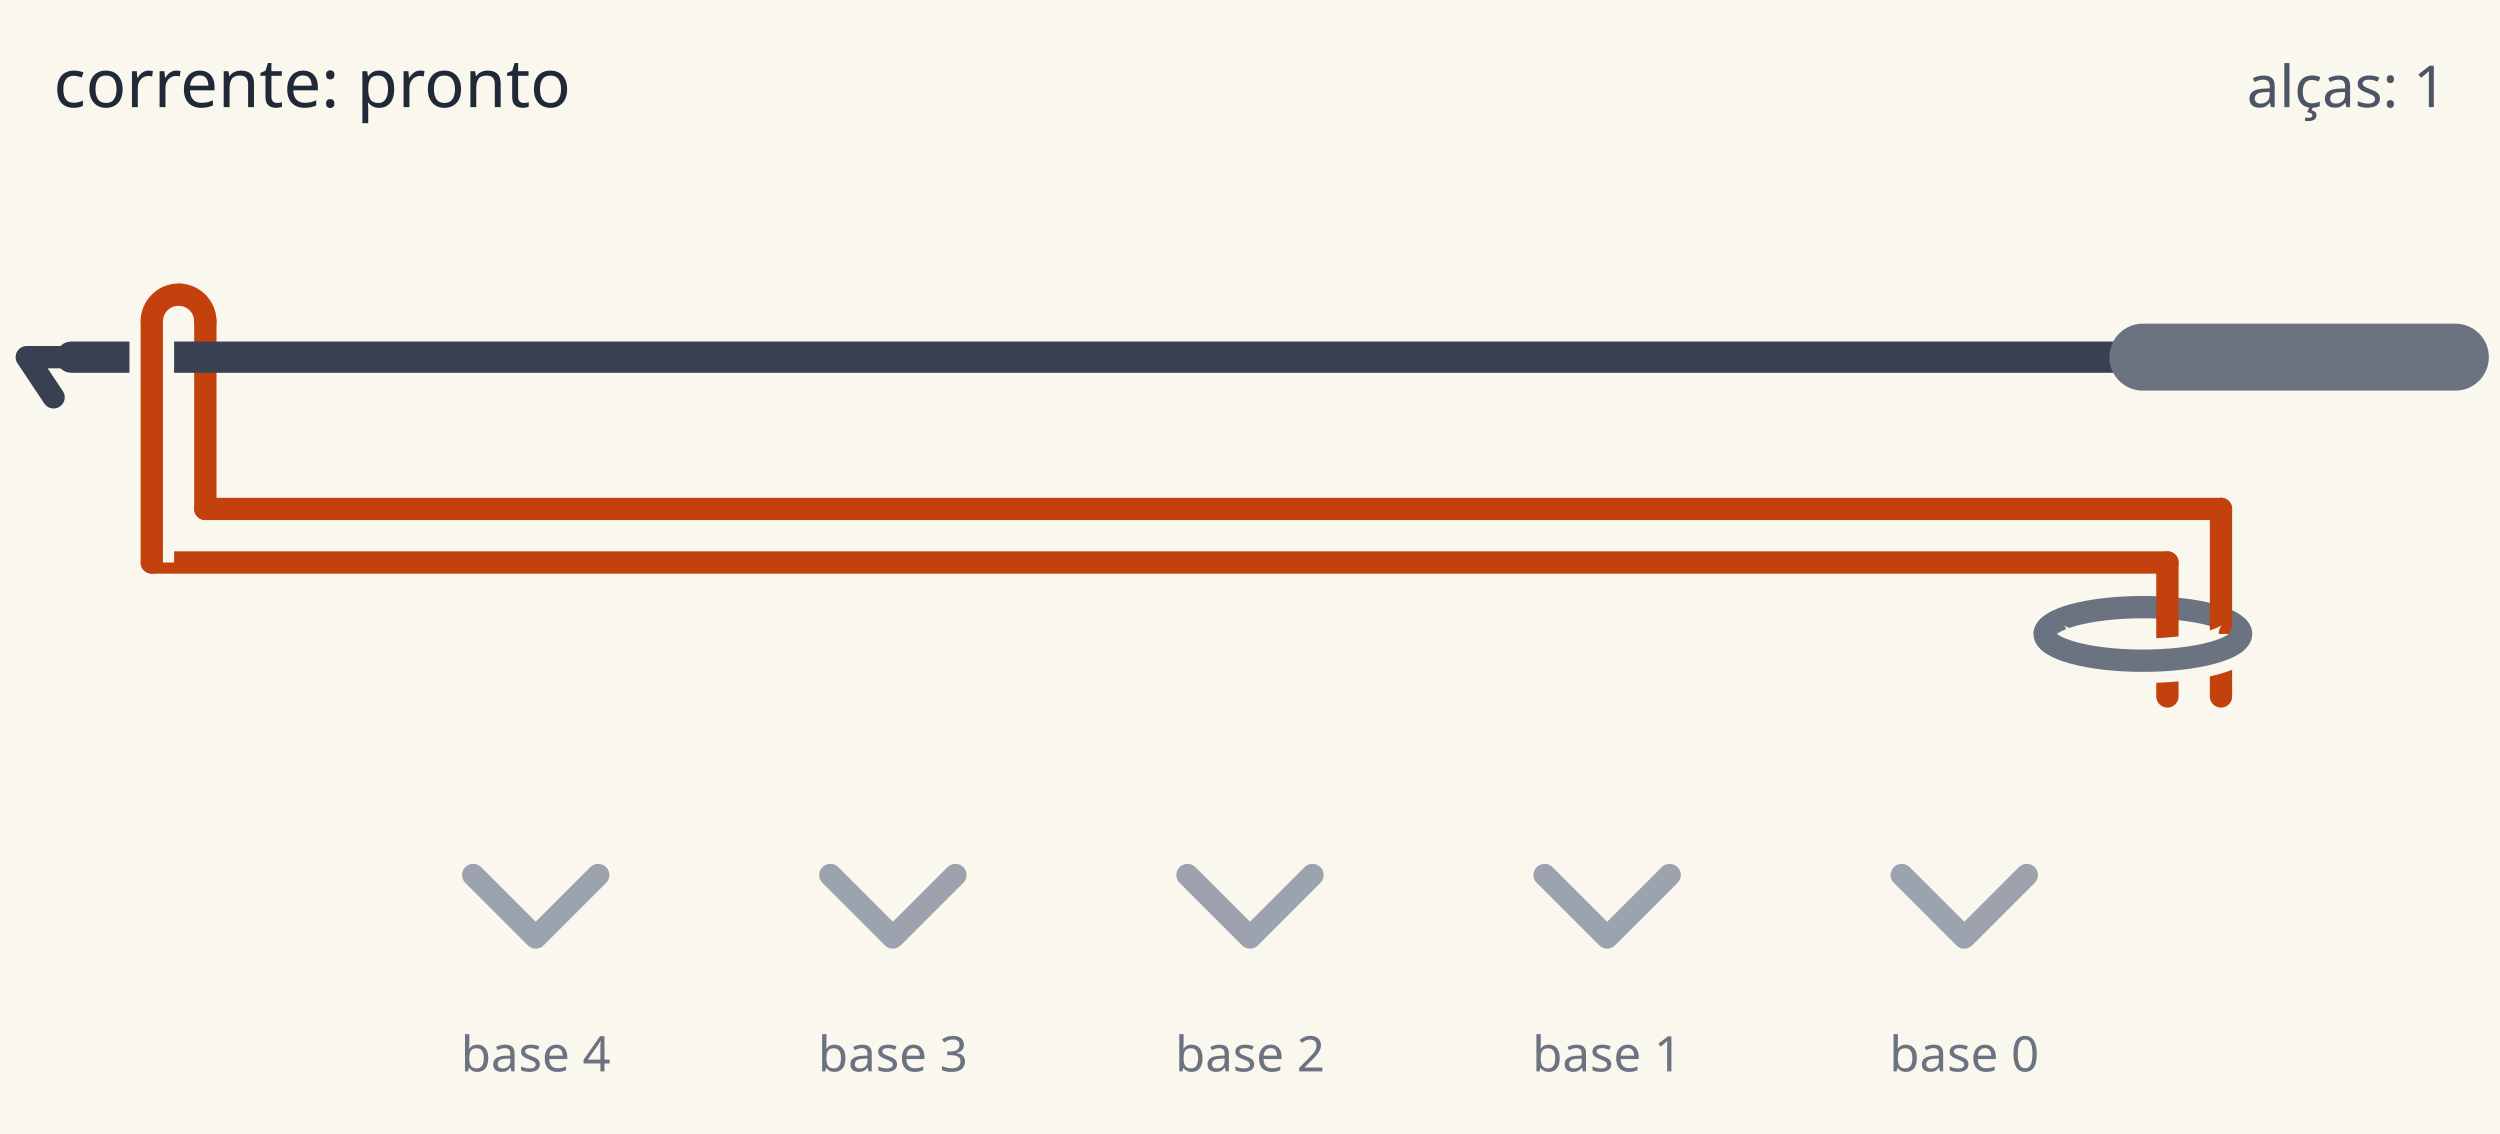
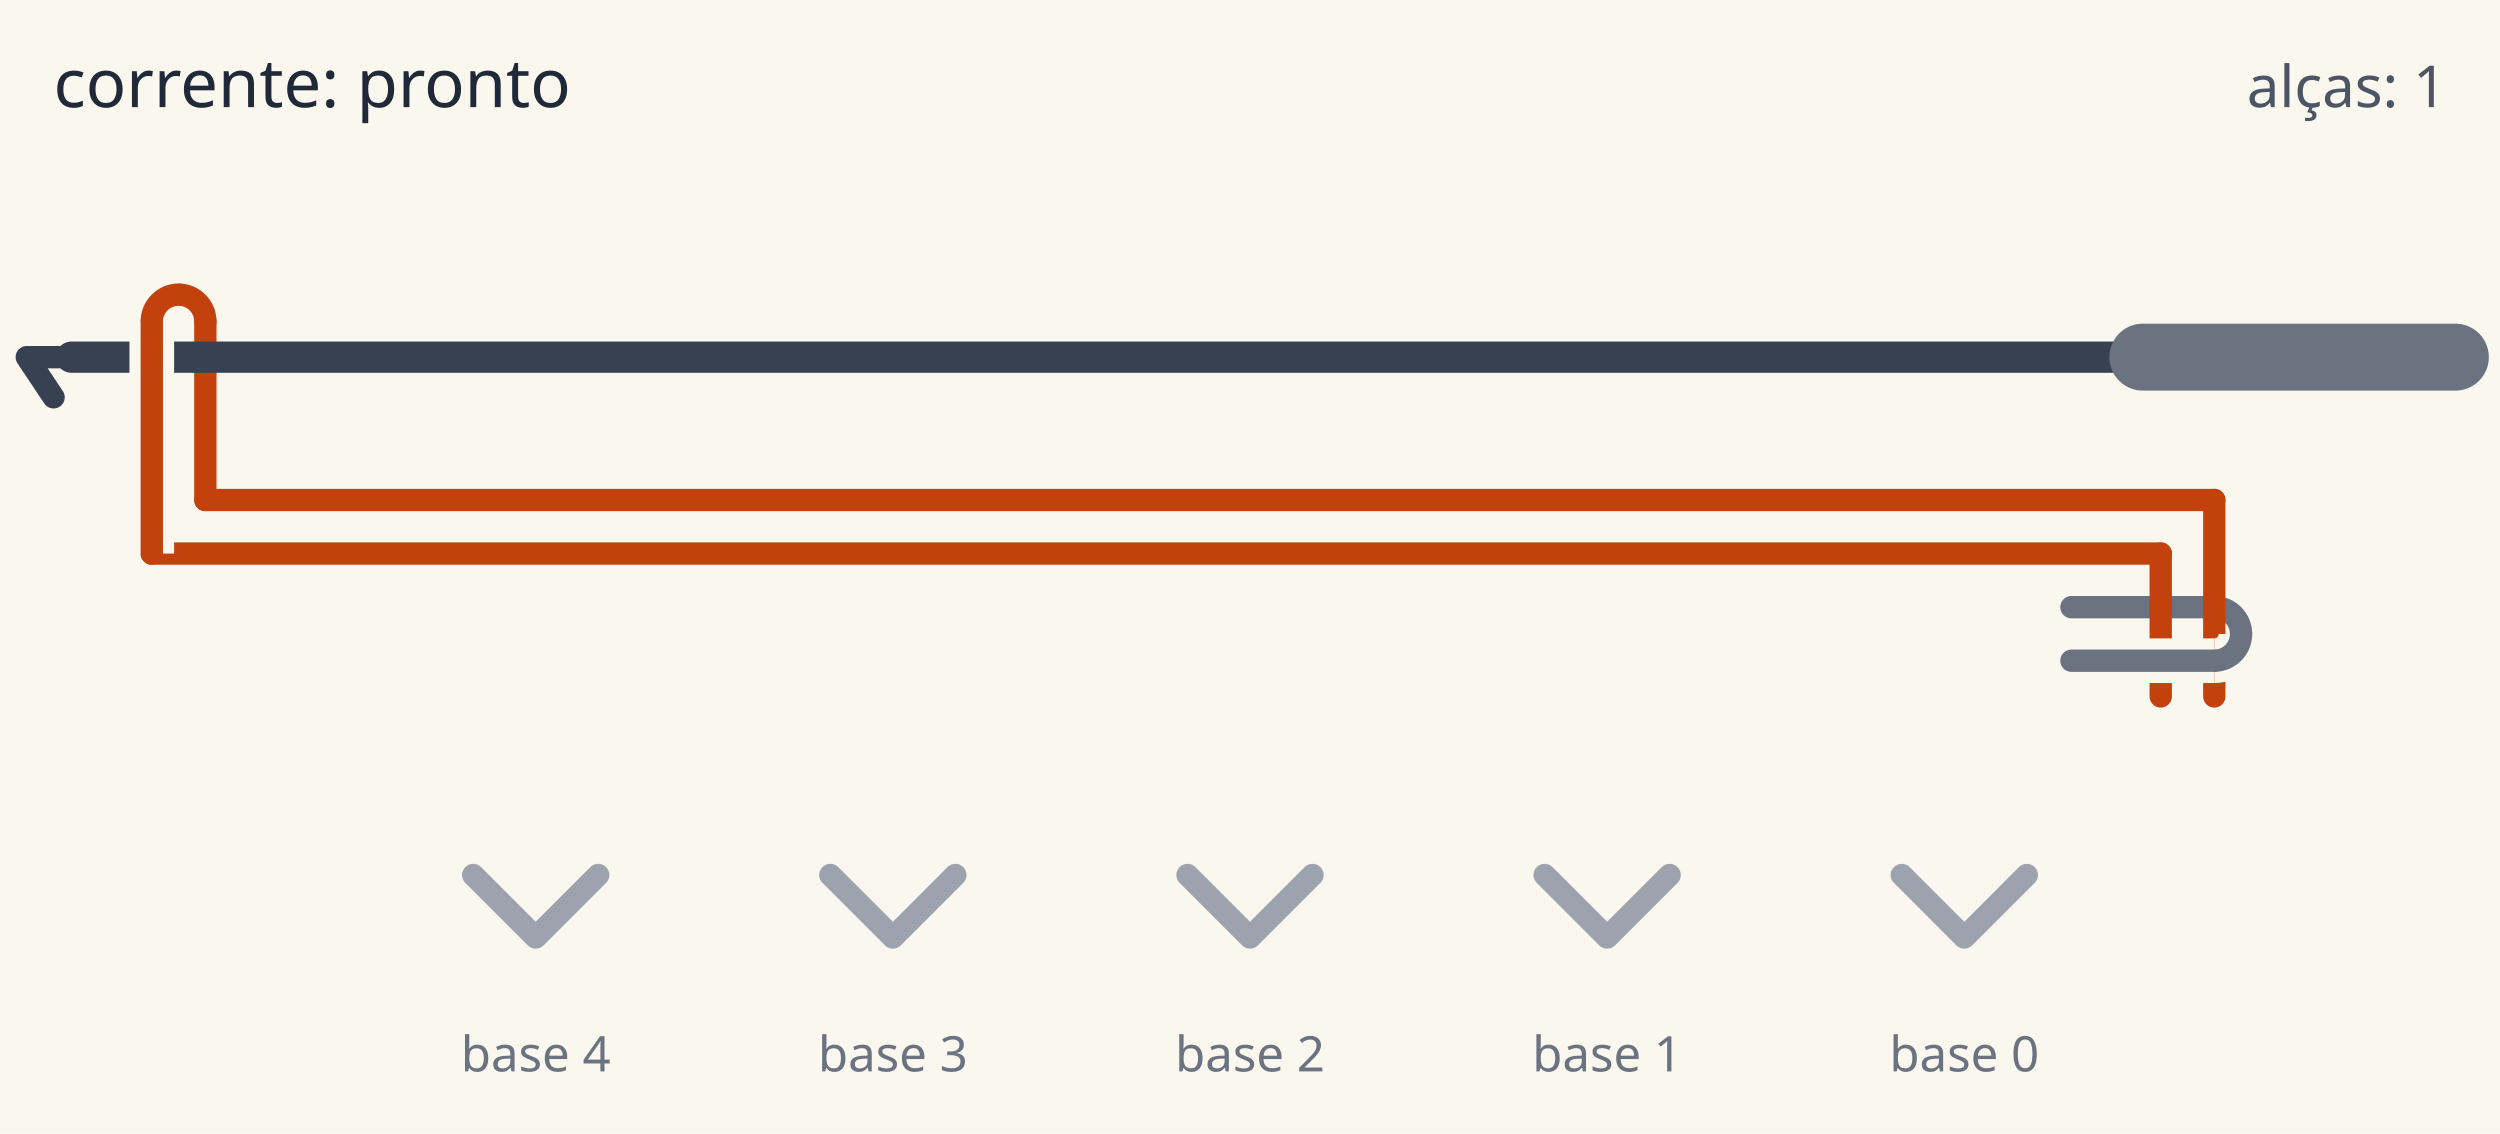
<svg xmlns="http://www.w3.org/2000/svg" viewBox="0 0 560.0 254.0" width="560.0" height="254.0" font-family="sans-serif">
  <rect width="100%" height="100%" fill="#faf7ef" />
  <text x="12" y="24" font-size="15" fill="#1f2937">corrente: pronto</text>
  <text x="548.0" y="24" font-size="13" text-anchor="end" fill="#4b5563">alças: 1</text>
  <text x="440.0" y="240.0" font-size="11" text-anchor="middle" fill="#6b7280">base 0</text>
  <text x="360.0" y="240.0" font-size="11" text-anchor="middle" fill="#6b7280">base 1</text>
  <text x="280.0" y="240.0" font-size="11" text-anchor="middle" fill="#6b7280">base 2</text>
  <text x="200.0" y="240.0" font-size="11" text-anchor="middle" fill="#6b7280">base 3</text>
  <text x="120.0" y="240.0" font-size="11" text-anchor="middle" fill="#6b7280">base 4</text>
-   <path data-loop="0" data-kind="initial" data-on-hook="0" data-part="back" data-cx="480.0" data-cy="142.0" d="M 458.0 142.0 A 22 6 0 0 1 502.0 142.0" fill="none" stroke="#6b7280" stroke-width="5" stroke-linecap="round" />
+   <path data-bend="0" data-side="back" d="M 496.0 136.0 A 6 6 0 0 1 502.0 142.0" fill="none" stroke="#6b7280" stroke-width="5" stroke-linecap="round" />
+   <line data-pair="0" data-side="back" data-seg="0" data-loop="0" data-kind="initial" data-on-hook="0" data-part="back" data-cx="496.0" data-cy="142.0" data-hx="483.0" data-hw="19.0" x1="496.0" y1="136.0" x2="464.0" y2="136.0" stroke="#6b7280" stroke-width="5" stroke-linecap="round" />
  <path data-bend="1" data-side="back" d="M 46.0 72 A 6 6 0 0 0 40.0 66" fill="none" stroke="#c2410c" stroke-width="5" stroke-linecap="round" />
-   <line data-pair="1" data-side="back" data-seg="0" data-strand="1" data-draw="1" data-loop="1" data-kind="yo" data-on-hook="1" data-part="back" data-cx="40.0" data-cy="80" x1="46.0" y1="72.0" x2="46.0" y2="114.0" stroke="#c2410c" stroke-width="5" stroke-linecap="round" />
+   <line data-pair="1" data-side="back" data-seg="0" data-strand="1" data-draw="1" data-loop="1" data-kind="yo" data-on-hook="1" data-part="back" data-cx="40.0" data-cy="80" x1="46.0" y1="72.0" x2="46.0" y2="112.0" stroke="#c2410c" stroke-width="5" stroke-linecap="round" />
  <line data-hook="1" x1="544.0" y1="80" x2="16.0" y2="80" stroke="#374151" stroke-width="7" stroke-linecap="round" />
  <line data-hook-handle="1" x1="550.0" y1="80" x2="480.0" y2="80" stroke="#6b7280" stroke-width="15" stroke-linecap="round" />
  <path data-hook-tip="1" d="M 18.0 80 L 6.0 80 L 12.0 89" fill="none" stroke="#374151" stroke-width="5" stroke-linecap="round" stroke-linejoin="round" />
-   <line data-pair="1" data-side="back" data-seg="1" data-strand="1" data-draw="1" x1="46.0" y1="114.0" x2="497.5" y2="114.0" stroke="#c2410c" stroke-width="5" stroke-linecap="round" />
-   <line data-pair="1" data-side="back" data-seg="2" data-strand="1" data-draw="1" data-through="0" x1="497.5" y1="114.0" x2="497.5" y2="156.0" stroke="#c2410c" stroke-width="5" stroke-linecap="round" />
-   <line data-pair="1" data-side="front" data-seg="1" data-strand="1" data-draw="1" x1="34.0" y1="126.0" x2="485.5" y2="126.0" stroke="#c2410c" stroke-width="5" stroke-linecap="round" />
-   <line data-pair="1" data-side="front" data-seg="2" data-strand="1" data-draw="1" data-through="0" x1="485.5" y1="126.0" x2="485.5" y2="156.0" stroke="#c2410c" stroke-width="5" stroke-linecap="round" />
+   <line data-pair="1" data-side="back" data-seg="1" data-strand="1" data-draw="1" x1="46.0" y1="112.0" x2="496.0" y2="112.0" stroke="#c2410c" stroke-width="5" stroke-linecap="round" />
+   <line data-pair="1" data-side="back" data-seg="2" data-strand="1" data-draw="1" data-through="0" x1="496.0" y1="112.0" x2="496.0" y2="156.0" stroke="#c2410c" stroke-width="5" stroke-linecap="round" />
+   <line data-pair="1" data-side="front" data-seg="1" data-strand="1" data-draw="1" x1="34.0" y1="124.0" x2="484.0" y2="124.0" stroke="#c2410c" stroke-width="5" stroke-linecap="round" />
+   <line data-pair="1" data-side="front" data-seg="2" data-strand="1" data-draw="1" data-through="0" x1="484.0" y1="124.0" x2="484.0" y2="156.0" stroke="#c2410c" stroke-width="5" stroke-linecap="round" />
  <path data-base-top="0" data-cx="440.0" data-hw="14.0" d="M 426.0 196.0 L 440.0 210.0 L 454.0 196.0" fill="none" stroke="#9ca3af" stroke-width="5" stroke-linecap="round" stroke-linejoin="round" />
  <path data-base-top="1" data-cx="360.0" data-hw="14.0" d="M 346.0 196.0 L 360.0 210.0 L 374.0 196.0" fill="none" stroke="#9ca3af" stroke-width="5" stroke-linecap="round" stroke-linejoin="round" />
  <path data-base-top="2" data-cx="280.0" data-hw="14.0" d="M 266.0 196.0 L 280.0 210.0 L 294.0 196.0" fill="none" stroke="#9ca3af" stroke-width="5" stroke-linecap="round" stroke-linejoin="round" />
  <path data-base-top="3" data-cx="200.0" data-hw="14.0" d="M 186.0 196.0 L 200.0 210.0 L 214.0 196.0" fill="none" stroke="#9ca3af" stroke-width="5" stroke-linecap="round" stroke-linejoin="round" />
  <path data-base-top="4" data-cx="120.0" data-hw="14.0" d="M 106.0 196.0 L 120.0 210.0 L 134.0 196.0" fill="none" stroke="#9ca3af" stroke-width="5" stroke-linecap="round" stroke-linejoin="round" />
-   <path d="M 458.0 142.0 A 22 6 0 0 0 502.0 142.0" fill="none" stroke="#faf7ef" stroke-width="10" stroke-linecap="butt" />
-   <path data-loop="0" data-kind="initial" data-on-hook="0" data-part="front" data-cx="480.0" data-cy="142.0" d="M 458.0 142.0 A 22 6 0 0 0 502.0 142.0" fill="none" stroke="#6b7280" stroke-width="5" stroke-linecap="round" />
+   <path d="M 502.0 142.0 A 6 6 0 0 1 496.0 148.0" stroke="#faf7ef" stroke-width="10" stroke-linecap="butt" fill="none" />
+   <path data-bend="0" data-side="front" d="M 502.0 142.0 A 6 6 0 0 1 496.0 148.0" fill="none" stroke="#6b7280" stroke-width="5" stroke-linecap="round" />
+   <line x1="496.0" y1="148.0" x2="464.0" y2="148.0" stroke="#faf7ef" stroke-width="10" stroke-linecap="butt" fill="none" />
+   <line data-pair="0" data-side="front" data-seg="0" data-loop="0" data-kind="initial" data-on-hook="0" data-part="front" data-cx="496.0" data-cy="142.0" data-hx="483.0" data-hw="19.0" x1="496.0" y1="148.0" x2="464.0" y2="148.0" stroke="#6b7280" stroke-width="5" stroke-linecap="round" />
  <path d="M 40.0 66 A 6 6 0 0 0 34.0 72" stroke="#faf7ef" stroke-width="10" stroke-linecap="butt" fill="none" />
  <path data-bend="1" data-side="front" d="M 40.0 66 A 6 6 0 0 0 34.0 72" fill="none" stroke="#c2410c" stroke-width="5" stroke-linecap="round" />
-   <line x1="34.0" y1="72.0" x2="34.0" y2="126.0" stroke="#faf7ef" stroke-width="10" stroke-linecap="butt" fill="none" />
-   <line data-pair="1" data-side="front" data-seg="0" data-strand="1" data-draw="1" data-loop="1" data-kind="yo" data-on-hook="1" data-part="front" data-cx="40.0" data-cy="80" x1="34.0" y1="72.0" x2="34.0" y2="126.0" stroke="#c2410c" stroke-width="5" stroke-linecap="round" />
+   <line x1="34.0" y1="72.0" x2="34.0" y2="124.0" stroke="#faf7ef" stroke-width="10" stroke-linecap="butt" fill="none" />
+   <line data-pair="1" data-side="front" data-seg="0" data-strand="1" data-draw="1" data-loop="1" data-kind="yo" data-on-hook="1" data-part="front" data-cx="40.0" data-cy="80" x1="34.0" y1="72.0" x2="34.0" y2="124.0" stroke="#c2410c" stroke-width="5" stroke-linecap="round" />
</svg>
